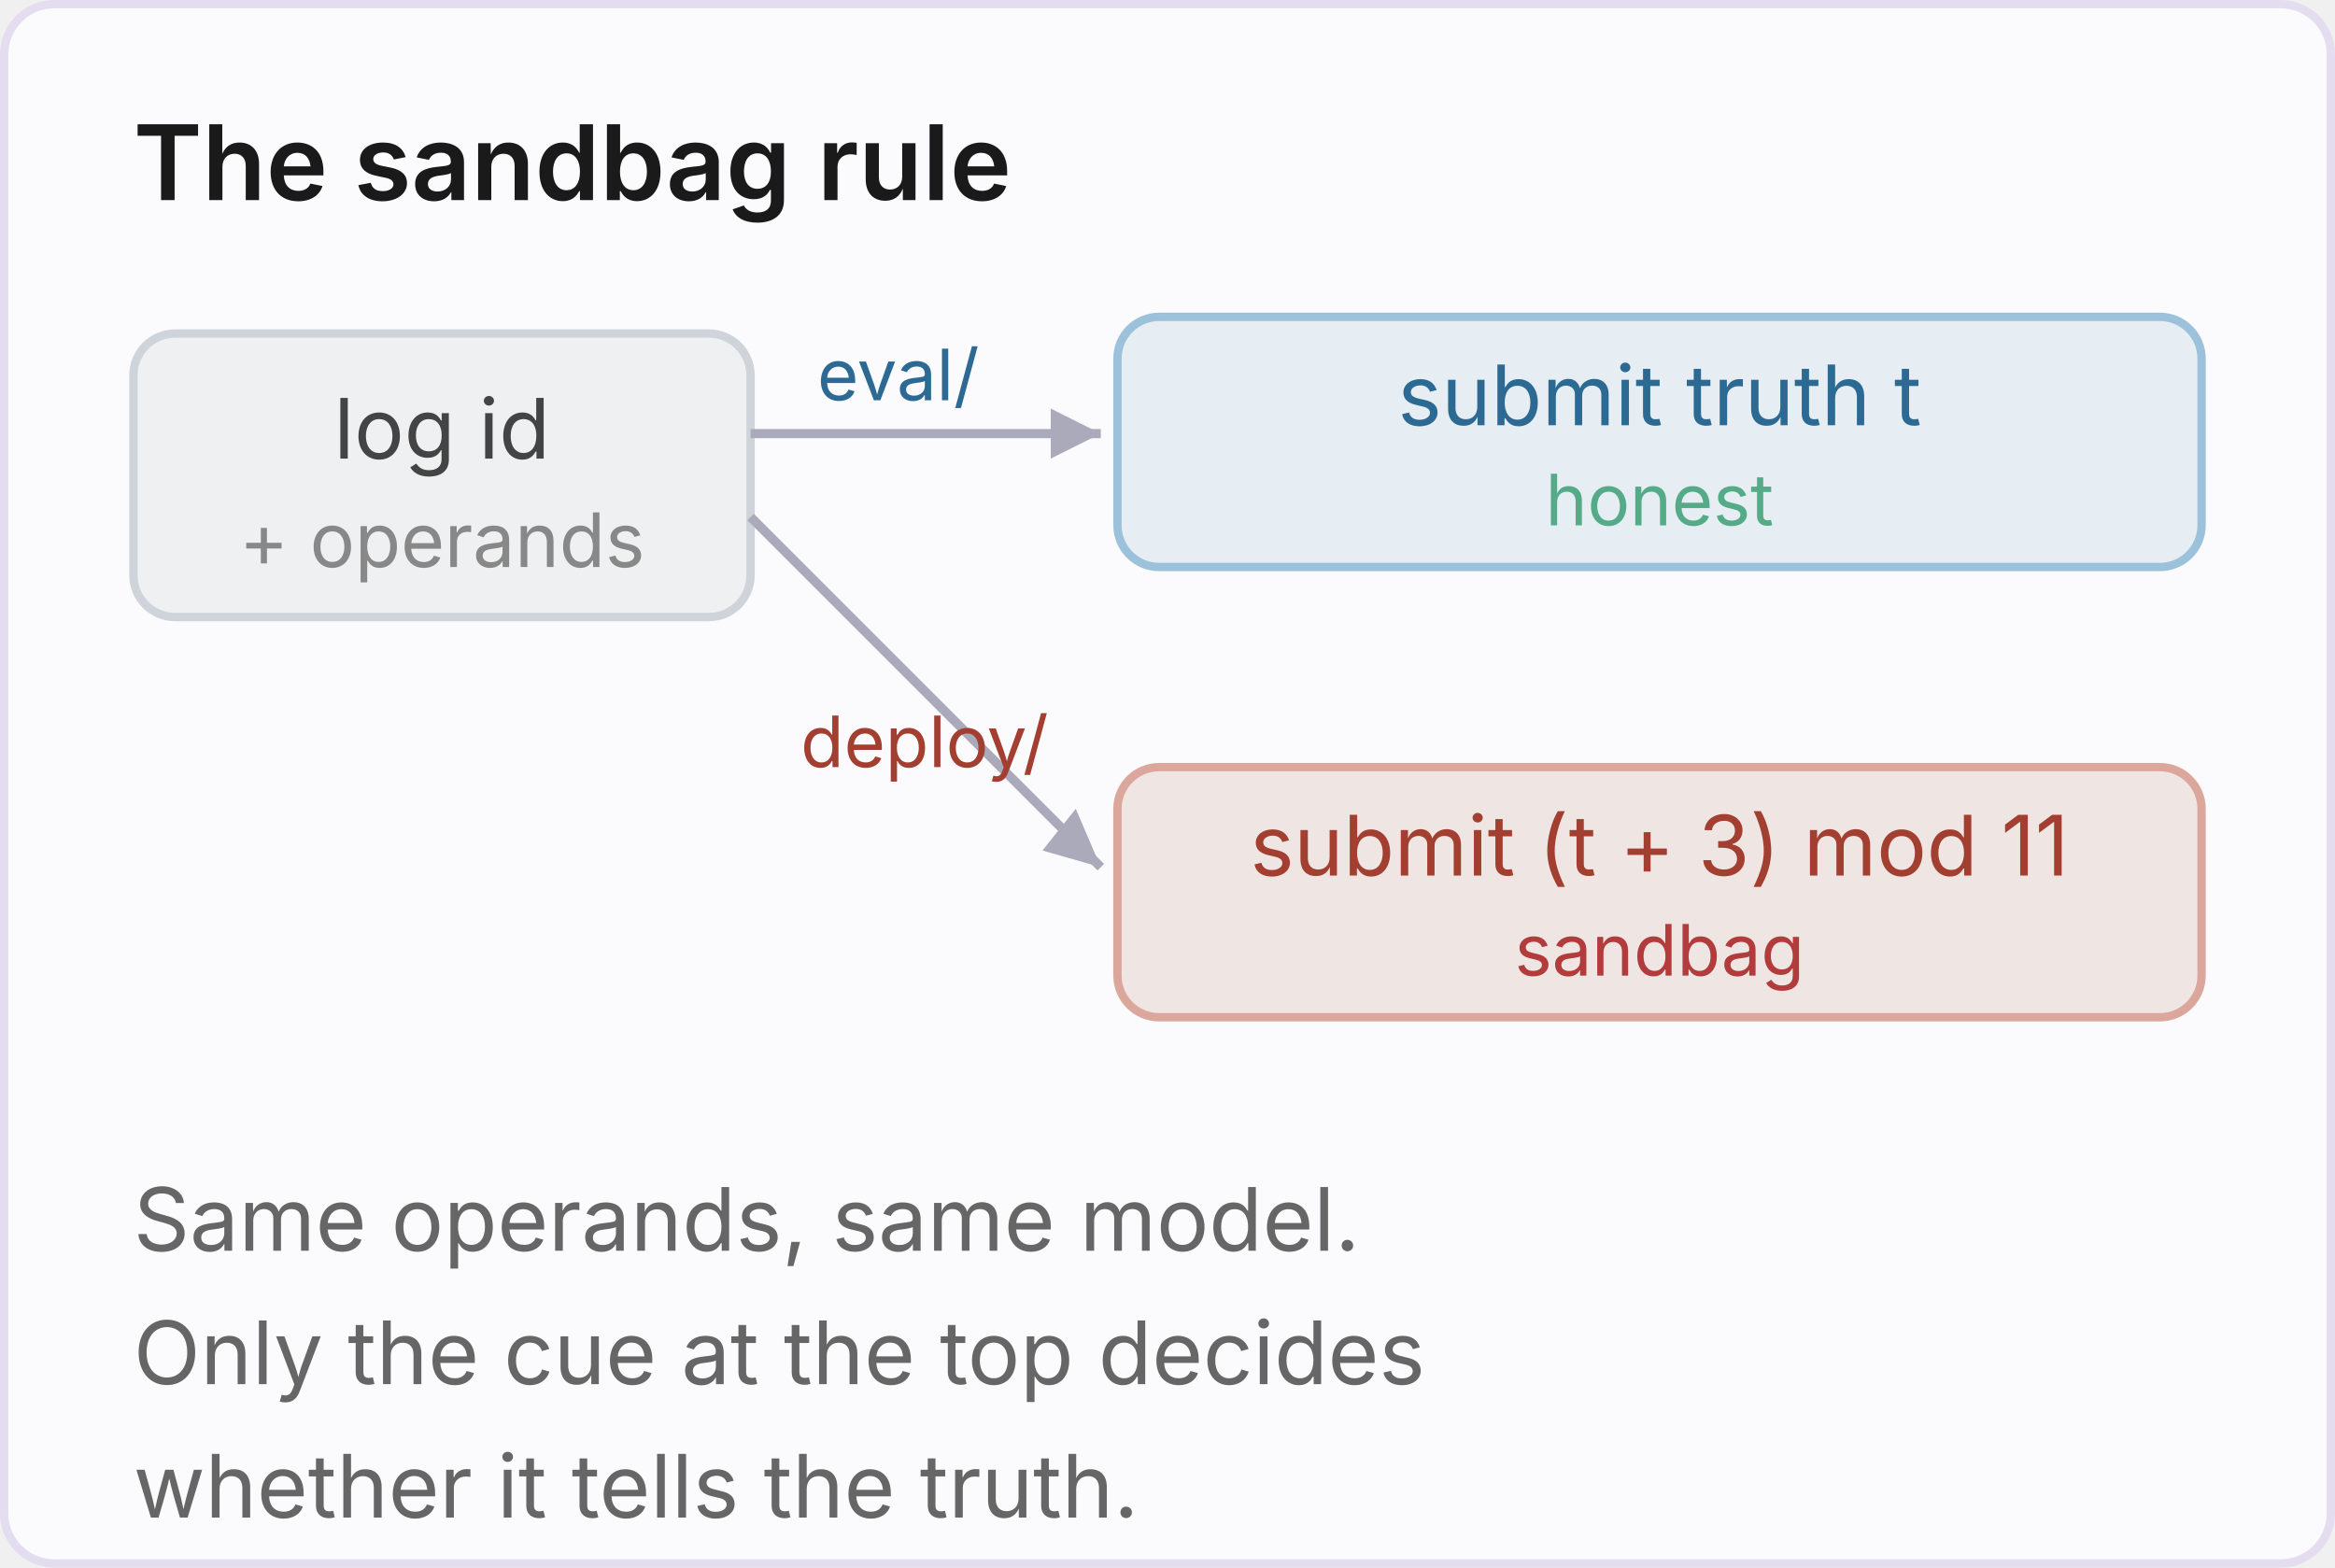
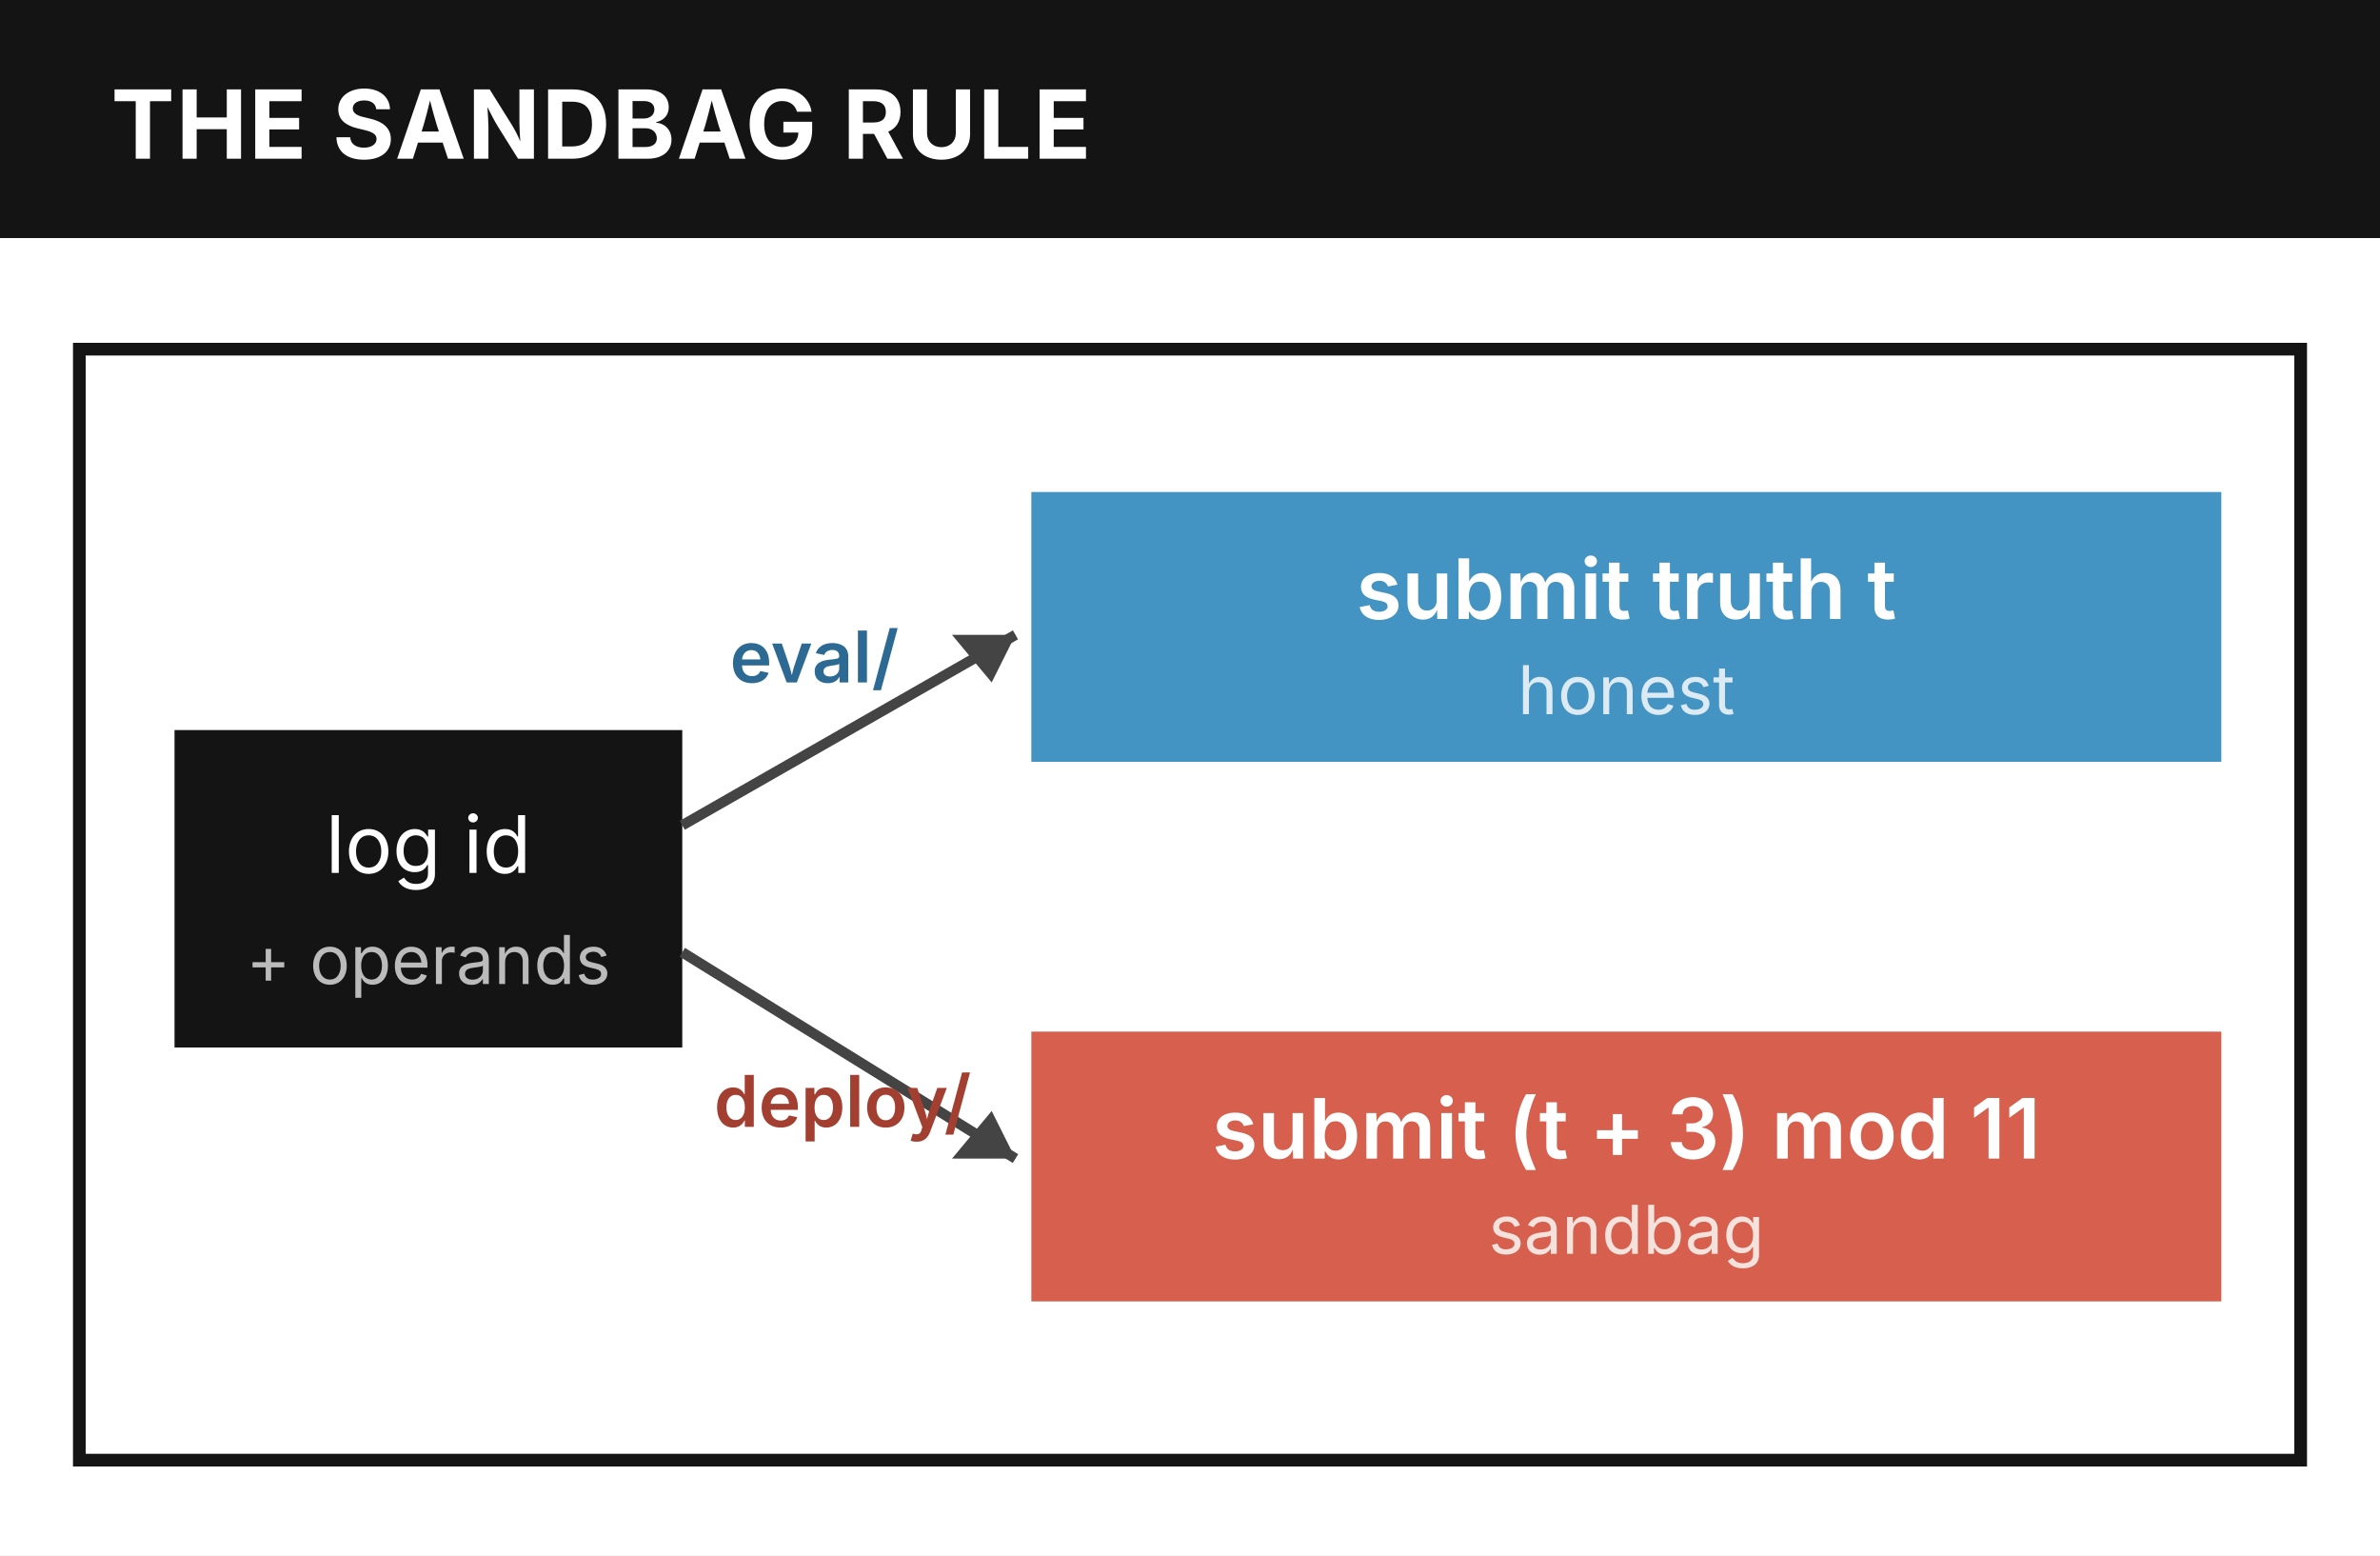
- <svg xmlns="http://www.w3.org/2000/svg" viewBox="0 0 280 188" font-family="Inter, Helvetica Neue, Arial, sans-serif">
-   <rect x="0.5" y="0.5" width="279" height="187" rx="6" fill="#fbfafc" stroke="#e4ddef" />
-   <text x="16" y="24" font-size="12.5" font-weight="600" fill="#1a1a1a">The sandbag rule</text>
-   <rect x="16" y="40" width="74" height="34" rx="5" fill="#eef0f2" stroke="#cfd4da" />
-   <text x="53" y="55" font-size="10" fill="#444" text-anchor="middle">log id</text>
-   <text x="53" y="68" font-size="9" fill="#888" text-anchor="middle">+ operands</text>
-   <line x1="90" y1="52" x2="132" y2="52" stroke="#aab" stroke-width="1.1" />
-   <polygon points="132,52 126,49 126,55" fill="#aab" />
-   <text x="98" y="48" font-size="8.5" fill="#2c6a93">eval/</text>
-   <rect x="134" y="38" width="130" height="30" rx="5" fill="#e6eef3" stroke="#9cc1da" />
-   <text x="199" y="51" font-size="10" fill="#2c6a93" text-anchor="middle">submit truth t</text>
-   <text x="199" y="63" font-size="8.5" fill="#5a8" text-anchor="middle">honest</text>
-   <line x1="90" y1="62" x2="132" y2="104" stroke="#aab" stroke-width="1.1" />
-   <polygon points="132,104 125,102 129,97" fill="#aab" />
-   <text x="96" y="92" font-size="8.5" fill="#a23f30">deploy/</text>
-   <rect x="134" y="92" width="130" height="30" rx="5" fill="#efe5e3" stroke="#dba79c" />
-   <text x="199" y="105" font-size="10" fill="#a23f30" text-anchor="middle">submit (t + 3) mod 11</text>
-   <text x="199" y="117" font-size="8.5" fill="#b23b3b" text-anchor="middle">sandbag</text>
-   <text x="16" y="150" font-size="10.5" fill="#666">Same operands, same model.</text>
-   <text x="16" y="166" font-size="10.5" fill="#666">Only the cue at the top decides</text>
-   <text x="16" y="182" font-size="10.5" fill="#666">whether it tells the truth.</text>
+ <svg xmlns="http://www.w3.org/2000/svg" viewBox="0 0 300 196" font-family="Inter, Helvetica Neue, Arial, sans-serif">
+   <rect width="300" height="196" fill="#ffffff" />
+   <rect x="0" y="0" width="300" height="30" fill="#141414" />
+   <text x="14" y="20" font-size="12" font-weight="700" fill="#ffffff" letter-spacing="0.2">THE SANDBAG RULE</text>
+   <rect x="10" y="44" width="280" height="140" fill="none" stroke="#141414" stroke-width="1.6" />
+   <rect x="22" y="92" width="64" height="40" fill="#141414" />
+   <text x="54" y="110" font-size="10" fill="#ffffff" text-anchor="middle">log id</text>
+   <text x="54" y="124" font-size="8.5" fill="#bbbbbb" text-anchor="middle">+ operands</text>
+   <line x1="86" y1="104" x2="128" y2="80" stroke="#444" stroke-width="1.3" />
+   <polygon points="128,80 120,80 125,86" fill="#444" />
+   <text x="92" y="86" font-size="9" font-weight="600" fill="#2c6a93">eval/</text>
+   <rect x="130" y="62" width="150" height="34" fill="#4393c3" />
+   <text x="205" y="78" font-size="10.5" font-weight="600" fill="#ffffff" text-anchor="middle">submit truth t</text>
+   <text x="205" y="90" font-size="8.5" fill="#dceaf3" text-anchor="middle">honest</text>
+   <line x1="86" y1="120" x2="128" y2="146" stroke="#444" stroke-width="1.3" />
+   <polygon points="128,146 120,146 125,140" fill="#444" />
+   <text x="90" y="142" font-size="9" font-weight="600" fill="#a23f30">deploy/</text>
+   <rect x="130" y="130" width="150" height="34" fill="#d6604d" />
+   <text x="205" y="146" font-size="10.5" font-weight="600" fill="#ffffff" text-anchor="middle">submit (t + 3) mod 11</text>
+   <text x="205" y="158" font-size="8.5" fill="#f6e2dd" text-anchor="middle">sandbag</text>
</svg>
